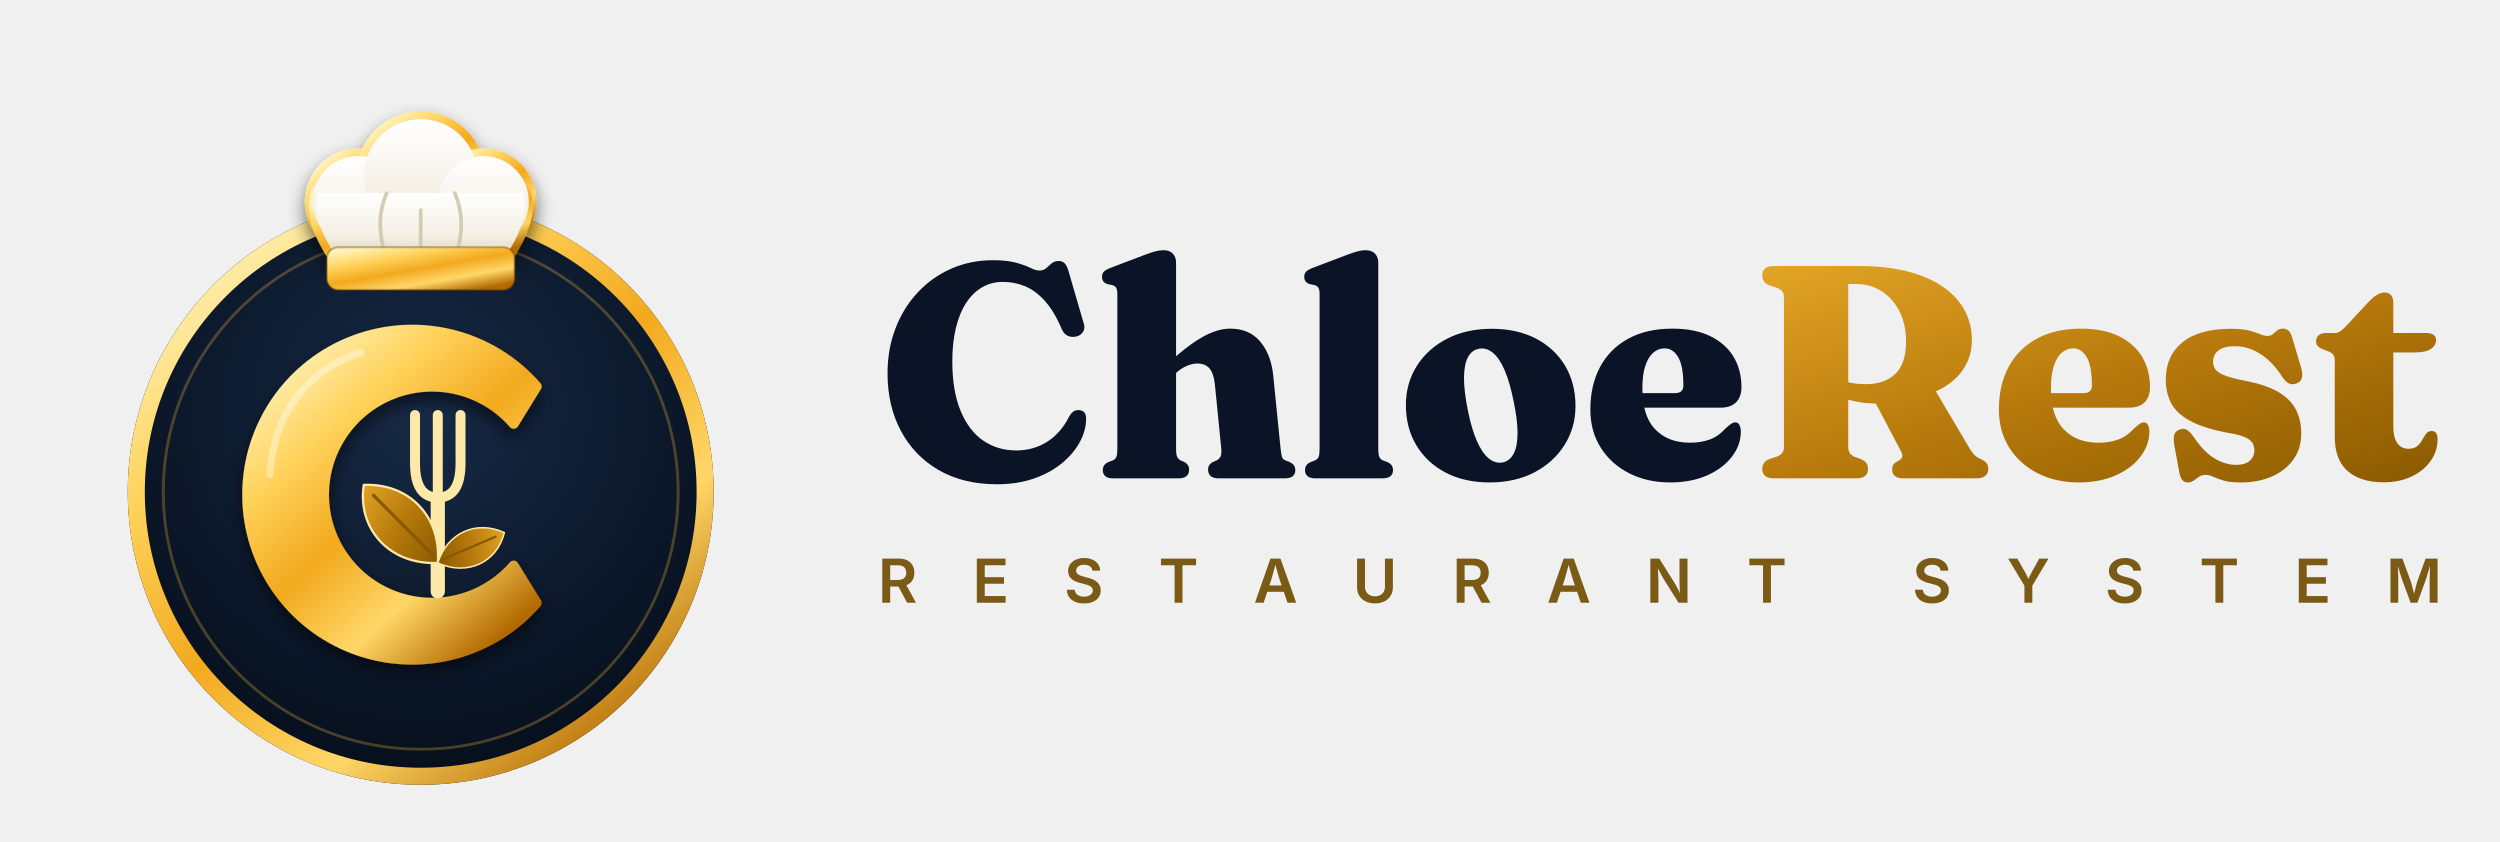
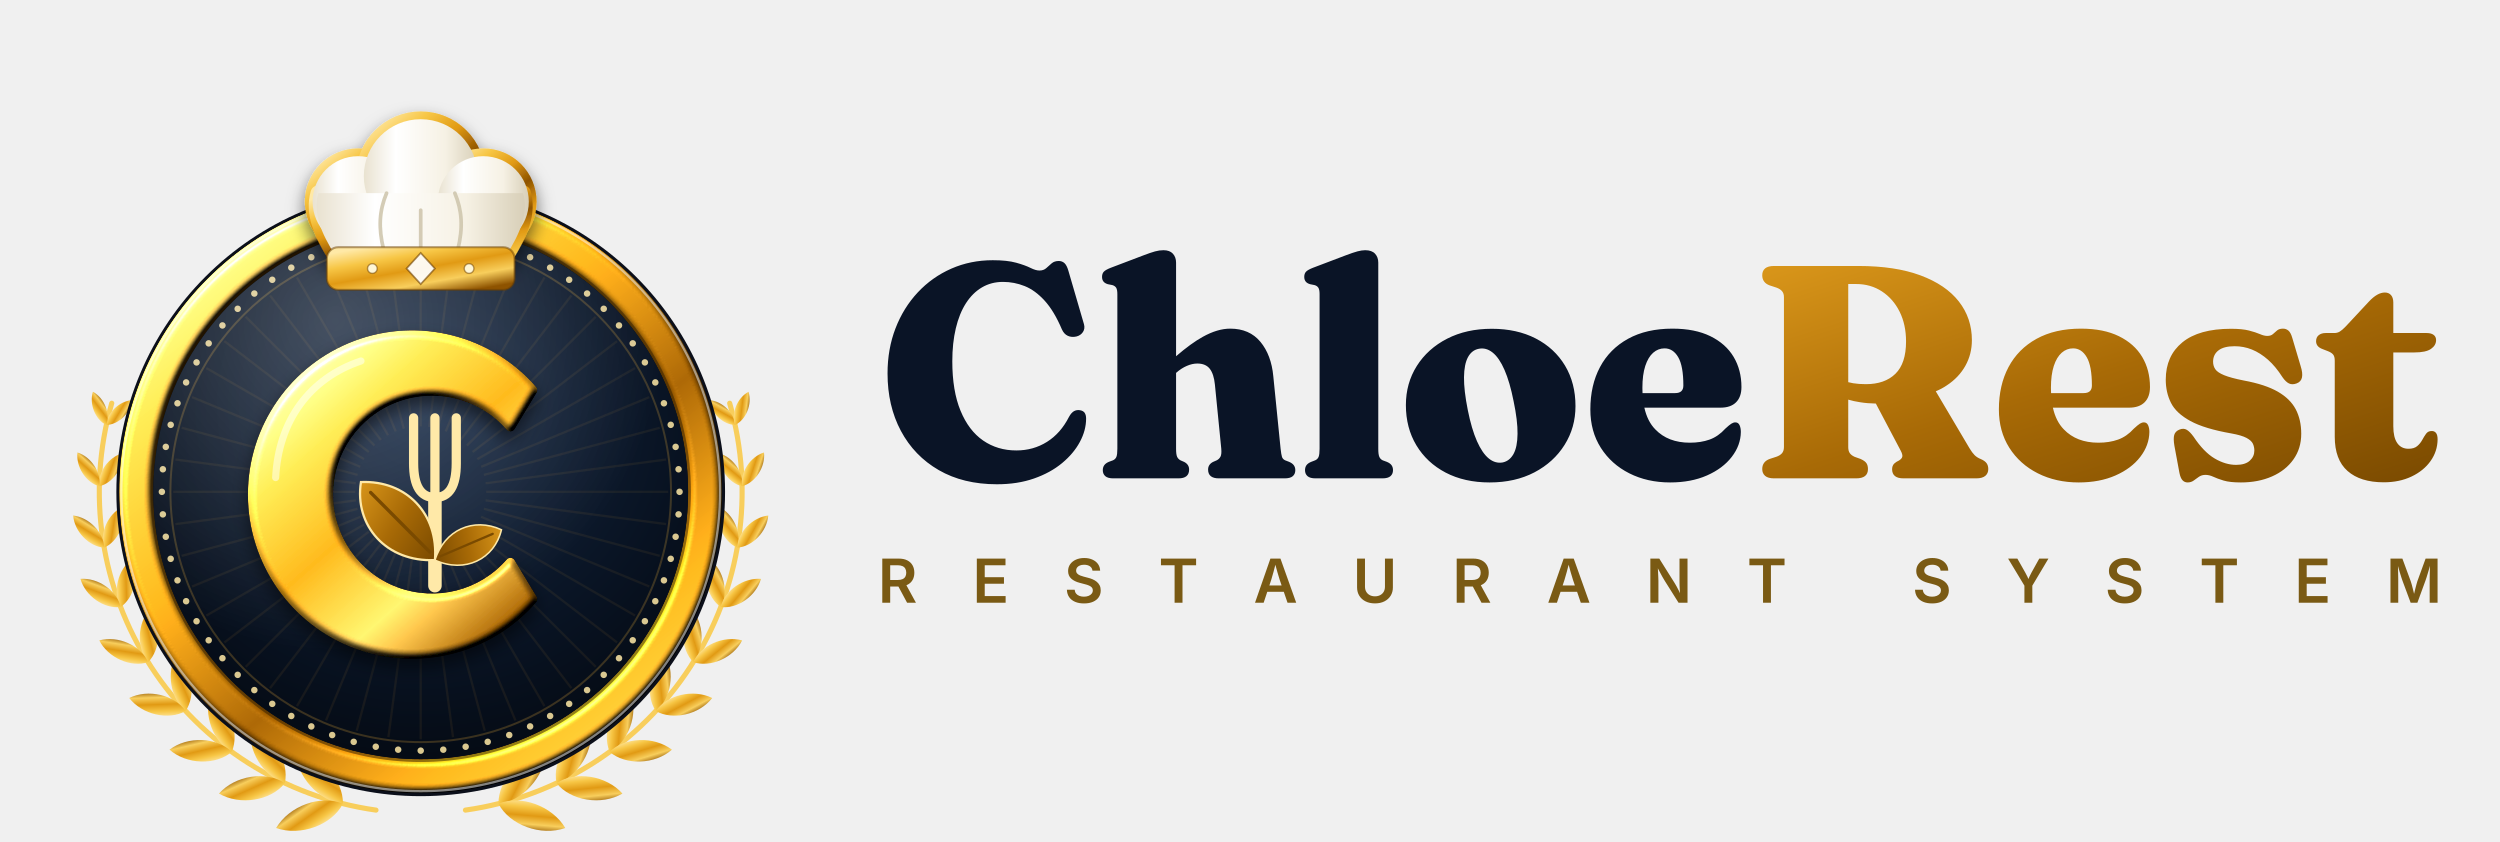
<svg xmlns="http://www.w3.org/2000/svg" width="1236" height="416" viewBox="0 0 1236 416">
  <defs>
    <linearGradient id="hc-claro-metal" x1="0.15" y1="0.05" x2="0.85" y2="0.95">
-       <stop offset="0.00" stop-color="#FFF1B8" />
-       <stop offset="0.25" stop-color="#FFD25A" />
-       <stop offset="0.50" stop-color="#F2A91E" />
-       <stop offset="0.75" stop-color="#FFD768" />
-       <stop offset="1.00" stop-color="#B36A00" />
+       <stop offset="0.00" stop-color="#FFE9A6" />
+       <stop offset="0.25" stop-color="#F7C645" />
+       <stop offset="0.50" stop-color="#E19A14" />
+       <stop offset="0.75" stop-color="#F8CE5C" />
+       <stop offset="1.00" stop-color="#8E5300" />
    </linearGradient>
    <linearGradient id="hc-claro-metalOsc" x1="0" y1="0" x2="1" y2="1">
-       <stop offset="0.00" stop-color="#E2A526" />
-       <stop offset="0.50" stop-color="#B87A0C" />
-       <stop offset="1.00" stop-color="#8A5A00" />
-     </linearGradient>
-     <radialGradient id="hc-claro-disco" cx="50%" cy="36%" r="78%">
+       <stop offset="0.00" stop-color="#D9961A" />
+       <stop offset="0.50" stop-color="#A86A06" />
+       <stop offset="1.00" stop-color="#7A4A00" />
+     </linearGradient>
+     <linearGradient id="hc-claro-bisel" x1="0.1" y1="0" x2="0.9" y2="1">
+       <stop offset="0.00" stop-color="#FFE9A6" />
+       <stop offset="0.20" stop-color="#F7C645" />
+       <stop offset="0.40" stop-color="#E19A14" />
+       <stop offset="0.60" stop-color="#8E5300" />
+       <stop offset="0.80" stop-color="#E19A14" />
+       <stop offset="1.00" stop-color="#F7C645" />
+     </linearGradient>
+     <radialGradient id="hc-claro-disco" cx="50%" cy="34%" r="80%">
      <stop offset="0" stop-color="#172A46" />
-       <stop offset=".72" stop-color="#081221" />
+       <stop offset=".62" stop-color="#081221" />
      <stop offset="1" stop-color="#02050A" />
    </radialGradient>
-     <linearGradient id="hc-claro-gorro" x1="0" y1="0" x2="0" y2="1">
-       <stop offset="0" stop-color="#FFFFFF" />
-       <stop offset=".7" stop-color="#F4EFE3" />
-       <stop offset="1" stop-color="#DDD5C0" />
+     <radialGradient id="hc-claro-brillo" cx="34%" cy="18%" r="62%">
+       <stop offset="0" stop-color="#FFFFFF" stop-opacity=".22" />
+       <stop offset="1" stop-color="#FFFFFF" stop-opacity="0" />
+     </radialGradient>
+     <linearGradient id="hc-claro-gorro" x1="0" y1="0" x2="1" y2="0">
+       <stop offset="0" stop-color="#E9E2D0" />
+       <stop offset=".28" stop-color="#FFFFFF" />
+       <stop offset=".72" stop-color="#F6F1E4" />
+       <stop offset="1" stop-color="#D8CFB8" />
    </linearGradient>
    <linearGradient id="hc-claro-cubierto" x1="0" y1="0" x2="0" y2="1">
      <stop offset="0" stop-color="#FFFBEA" />
      <stop offset="1" stop-color="#FFE9A8" />
    </linearGradient>
    <filter id="hc-claro-sombra" x="-25%" y="-25%" width="150%" height="150%">
      <feDropShadow dx="0" dy="6" stdDeviation="6" flood-color="#000" flood-opacity=".55" />
+     </filter>
+     <filter id="hc-claro-relieve" x="-8%" y="-8%" width="116%" height="116%" color-interpolation-filters="sRGB">
+       <feGaussianBlur in="SourceAlpha" stdDeviation="2.8" result="b" />
+       <feDiffuseLighting in="b" surfaceScale="6" diffuseConstant="1.1" lighting-color="#FFFFFF" result="d">
+         <feDistantLight azimuth="235" elevation="46" />
+       </feDiffuseLighting>
+       <feComposite in="SourceGraphic" in2="d" operator="arithmetic" k1="1.45" k2="0" k3="0" k4="0" result="sombreado" />
+       <feSpecularLighting in="b" surfaceScale="6" specularConstant="0.95" specularExponent="34" lighting-color="#FFE9A6" result="s">
+         <feDistantLight azimuth="235" elevation="46" />
+       </feSpecularLighting>
+       <feComposite in="s" in2="SourceAlpha" operator="in" result="brillo" />
+       <feComposite in="sombreado" in2="brillo" operator="arithmetic" k1="0" k2="1" k3="0.6" k4="0" result="metal" />
+       <feComposite in="metal" in2="SourceAlpha" operator="in" />
+     </filter>
+     <filter id="hc-claro-halo" x="-30%" y="-30%" width="160%" height="160%">
+       <feGaussianBlur in="SourceAlpha" stdDeviation="14" result="g" />
+       <feFlood flood-color="#F5B83D" flood-opacity=".55" />
+       <feComposite in2="g" operator="in" />
+       <feMerge>
+         <feMergeNode />
+         <feMergeNode in="SourceGraphic" />
+       </feMerge>
    </filter>
  </defs>
  <g transform="translate(28.00 28.00) scale(0.703125)">
    <g id="hc-claro-isotipo">
-       <circle cx="256" cy="306" r="206" fill="url(#hc-claro-disco)" />
-       <circle cx="256" cy="306" r="200" fill="none" stroke="url(#hc-claro-metal)" stroke-width="12" />
-       <circle cx="256" cy="306" r="181" fill="none" stroke="#F5B83D" stroke-opacity=".28" stroke-width="2" />
-       <path d="M337.55 231.90 A116 116 0 1 0 337.55 384.10 L321.36 357.86 A76 76 0 1 1 321.36 258.14 Z" fill="url(#hc-claro-metal)" stroke="url(#hc-claro-metal)" stroke-width="7" stroke-linejoin="round" filter="url(#hc-claro-sombra)" />
-       <path d="M150 294 C152 252 176 220 214 208" fill="none" stroke="#FFFFFF" stroke-opacity=".38" stroke-width="5" stroke-linecap="round" />
+       <path d="M224.55 529.80 A226 226 0 0 1 38.75 243.71" fill="none" stroke="#F8CE5C" stroke-width="3.6" stroke-linecap="round" />
+       <path d="M0 0 C12.50 -11.50 36.00 -11.50 50.00 0 C36.00 11.50 12.50 11.50 0 0 Z" transform="translate(201.33 525.29) rotate(-132.00)" fill="url(#hc-claro-metal)" />
+       <path d="M0 0 C12.50 -11.50 36.00 -11.50 50.00 0 C36.00 11.50 12.50 11.50 0 0 Z" transform="translate(201.33 525.29) rotate(-200.00)" fill="url(#hc-claro-metal)" />
+       <path d="M0 0 C11.72 -10.79 33.77 -10.79 46.90 0 C33.77 10.79 11.72 10.79 0 0 Z" transform="translate(160.49 510.83) rotate(-121.00)" fill="url(#hc-claro-metal)" />
+       <path d="M0 0 C11.72 -10.79 33.77 -10.79 46.90 0 C33.77 10.79 11.72 10.79 0 0 Z" transform="translate(160.49 510.83) rotate(-189.00)" fill="url(#hc-claro-metal)" />
+       <path d="M0 0 C10.95 -10.07 31.54 -10.07 43.80 0 C31.54 10.07 10.95 10.07 0 0 Z" transform="translate(123.16 488.84) rotate(-110.00)" fill="url(#hc-claro-metal)" />
+       <path d="M0 0 C10.95 -10.07 31.54 -10.07 43.80 0 C31.54 10.07 10.95 10.07 0 0 Z" transform="translate(123.16 488.84) rotate(-178.00)" fill="url(#hc-claro-metal)" />
+       <path d="M0 0 C10.18 -9.36 29.30 -9.36 40.70 0 C29.30 9.36 10.18 9.36 0 0 Z" transform="translate(90.71 460.13) rotate(-99.00)" fill="url(#hc-claro-metal)" />
+       <path d="M0 0 C10.18 -9.36 29.30 -9.36 40.70 0 C29.30 9.36 10.18 9.36 0 0 Z" transform="translate(90.71 460.13) rotate(-167.00)" fill="url(#hc-claro-metal)" />
+       <path d="M0 0 C9.40 -8.65 27.07 -8.65 37.60 0 C27.07 8.65 9.40 8.65 0 0 Z" transform="translate(64.34 425.76) rotate(-88.00)" fill="url(#hc-claro-metal)" />
+       <path d="M0 0 C9.40 -8.65 27.07 -8.65 37.60 0 C27.07 8.65 9.40 8.65 0 0 Z" transform="translate(64.34 425.76) rotate(-156.00)" fill="url(#hc-claro-metal)" />
+       <path d="M0 0 C8.63 -7.94 24.84 -7.94 34.50 0 C24.84 7.94 8.63 7.94 0 0 Z" transform="translate(45.01 386.99) rotate(-77.00)" fill="url(#hc-claro-metal)" />
+       <path d="M0 0 C8.63 -7.94 24.84 -7.94 34.50 0 C24.84 7.94 8.63 7.94 0 0 Z" transform="translate(45.01 386.99) rotate(-145.00)" fill="url(#hc-claro-metal)" />
+       <path d="M0 0 C7.85 -7.22 22.61 -7.22 31.40 0 C22.61 7.22 7.85 7.22 0 0 Z" transform="translate(33.43 345.24) rotate(-66.00)" fill="url(#hc-claro-metal)" />
+       <path d="M0 0 C7.85 -7.22 22.61 -7.22 31.40 0 C22.61 7.22 7.85 7.22 0 0 Z" transform="translate(33.43 345.24) rotate(-134.00)" fill="url(#hc-claro-metal)" />
+       <path d="M0 0 C7.08 -6.51 20.38 -6.51 28.30 0 C20.38 6.51 7.08 6.51 0 0 Z" transform="translate(30.03 302.06) rotate(-55.00)" fill="url(#hc-claro-metal)" />
+       <path d="M0 0 C7.08 -6.51 20.38 -6.51 28.30 0 C20.38 6.51 7.08 6.51 0 0 Z" transform="translate(30.03 302.06) rotate(-123.00)" fill="url(#hc-claro-metal)" />
+       <path d="M0 0 C6.30 -5.80 18.14 -5.80 25.20 0 C18.14 5.80 6.30 5.80 0 0 Z" transform="translate(34.94 259.01) rotate(-44.00)" fill="url(#hc-claro-metal)" />
+       <path d="M0 0 C6.30 -5.80 18.14 -5.80 25.20 0 C18.14 5.80 6.30 5.80 0 0 Z" transform="translate(34.94 259.01) rotate(-112.00)" fill="url(#hc-claro-metal)" />
+       <path d="M287.45 529.80 A226 226 0 0 0 473.25 243.71" fill="none" stroke="#F8CE5C" stroke-width="3.6" stroke-linecap="round" />
+       <path d="M0 0 C12.50 -11.50 36.00 -11.50 50.00 0 C36.00 11.50 12.50 11.50 0 0 Z" transform="translate(310.67 525.29) rotate(-48.00)" fill="url(#hc-claro-metal)" />
+       <path d="M0 0 C12.50 -11.50 36.00 -11.50 50.00 0 C36.00 11.50 12.50 11.50 0 0 Z" transform="translate(310.67 525.29) rotate(20.00)" fill="url(#hc-claro-metal)" />
+       <path d="M0 0 C11.72 -10.79 33.77 -10.79 46.90 0 C33.77 10.79 11.72 10.79 0 0 Z" transform="translate(351.51 510.83) rotate(-59.00)" fill="url(#hc-claro-metal)" />
+       <path d="M0 0 C11.72 -10.79 33.77 -10.79 46.90 0 C33.77 10.79 11.72 10.79 0 0 Z" transform="translate(351.51 510.83) rotate(9.00)" fill="url(#hc-claro-metal)" />
+       <path d="M0 0 C10.95 -10.07 31.54 -10.07 43.80 0 C31.54 10.07 10.95 10.07 0 0 Z" transform="translate(388.84 488.84) rotate(-70.00)" fill="url(#hc-claro-metal)" />
+       <path d="M0 0 C10.95 -10.07 31.54 -10.07 43.80 0 C31.54 10.07 10.95 10.07 0 0 Z" transform="translate(388.84 488.84) rotate(-2.00)" fill="url(#hc-claro-metal)" />
+       <path d="M0 0 C10.18 -9.36 29.30 -9.36 40.70 0 C29.30 9.36 10.18 9.36 0 0 Z" transform="translate(421.29 460.13) rotate(-81.00)" fill="url(#hc-claro-metal)" />
+       <path d="M0 0 C10.18 -9.36 29.30 -9.36 40.70 0 C29.30 9.36 10.18 9.36 0 0 Z" transform="translate(421.29 460.13) rotate(-13.00)" fill="url(#hc-claro-metal)" />
+       <path d="M0 0 C9.40 -8.65 27.07 -8.65 37.60 0 C27.07 8.65 9.40 8.65 0 0 Z" transform="translate(447.66 425.76) rotate(-92.00)" fill="url(#hc-claro-metal)" />
+       <path d="M0 0 C9.40 -8.65 27.07 -8.65 37.60 0 C27.07 8.65 9.40 8.65 0 0 Z" transform="translate(447.66 425.76) rotate(-24.00)" fill="url(#hc-claro-metal)" />
+       <path d="M0 0 C8.63 -7.94 24.84 -7.94 34.50 0 C24.84 7.94 8.63 7.94 0 0 Z" transform="translate(466.99 386.99) rotate(-103.00)" fill="url(#hc-claro-metal)" />
+       <path d="M0 0 C8.63 -7.94 24.84 -7.94 34.50 0 C24.84 7.94 8.63 7.94 0 0 Z" transform="translate(466.99 386.99) rotate(-35.00)" fill="url(#hc-claro-metal)" />
+       <path d="M0 0 C7.85 -7.22 22.61 -7.22 31.40 0 C22.61 7.22 7.85 7.22 0 0 Z" transform="translate(478.57 345.24) rotate(-114.00)" fill="url(#hc-claro-metal)" />
+       <path d="M0 0 C7.85 -7.22 22.61 -7.22 31.40 0 C22.61 7.22 7.85 7.22 0 0 Z" transform="translate(478.57 345.24) rotate(-46.00)" fill="url(#hc-claro-metal)" />
+       <path d="M0 0 C7.08 -6.51 20.38 -6.51 28.30 0 C20.38 6.51 7.08 6.51 0 0 Z" transform="translate(481.97 302.06) rotate(-125.00)" fill="url(#hc-claro-metal)" />
+       <path d="M0 0 C7.08 -6.51 20.38 -6.51 28.30 0 C20.38 6.51 7.08 6.51 0 0 Z" transform="translate(481.97 302.06) rotate(-57.00)" fill="url(#hc-claro-metal)" />
+       <path d="M0 0 C6.30 -5.80 18.14 -5.80 25.20 0 C18.14 5.80 6.30 5.80 0 0 Z" transform="translate(477.06 259.01) rotate(-136.00)" fill="url(#hc-claro-metal)" />
+       <path d="M0 0 C6.30 -5.80 18.14 -5.80 25.20 0 C18.14 5.80 6.30 5.80 0 0 Z" transform="translate(477.06 259.01) rotate(-68.00)" fill="url(#hc-claro-metal)" />
+       <g>
+         <circle cx="256" cy="306" r="214" fill="#0B0F1A" />
+         <path d="M256 94 a212 212 0 1 0 0.01 0 Z M256 118 a188 188 0 1 1 -0.01 0 Z" fill="url(#hc-claro-bisel)" fill-rule="evenodd" filter="url(#hc-claro-relieve)" />
+         <circle cx="256" cy="306" r="210.5" fill="none" stroke="#FFFFFF" stroke-opacity=".5" stroke-width="1.6" />
+         <circle cx="256" cy="306" r="189" fill="none" stroke="#3A2300" stroke-opacity=".55" stroke-width="2" />
+       </g>
+       <circle cx="256" cy="306" r="188" fill="url(#hc-claro-disco)" />
+       <g stroke="#F5B83D" stroke-opacity=".07" stroke-width="1.6">
+         <line x1="302.00" y1="306.00" x2="430.00" y2="306.00" />
+         <line x1="301.61" y1="300.00" x2="428.51" y2="283.29" />
+         <line x1="300.43" y1="294.09" x2="424.07" y2="260.97" />
+         <line x1="298.50" y1="288.40" x2="416.76" y2="239.41" />
+         <line x1="295.84" y1="283.00" x2="406.69" y2="219.00" />
+         <line x1="292.49" y1="278.00" x2="394.04" y2="200.08" />
+         <line x1="288.53" y1="273.47" x2="379.04" y2="182.96" />
+         <line x1="284.00" y1="269.51" x2="361.92" y2="167.96" />
+         <line x1="279.00" y1="266.16" x2="343.00" y2="155.31" />
+         <line x1="273.60" y1="263.50" x2="322.59" y2="145.24" />
+         <line x1="267.91" y1="261.57" x2="301.03" y2="137.93" />
+         <line x1="262.00" y1="260.39" x2="278.71" y2="133.49" />
+         <line x1="256.00" y1="260.00" x2="256.00" y2="132.00" />
+         <line x1="250.00" y1="260.39" x2="233.29" y2="133.49" />
+         <line x1="244.09" y1="261.57" x2="210.97" y2="137.93" />
+         <line x1="238.40" y1="263.50" x2="189.41" y2="145.24" />
+         <line x1="233.00" y1="266.16" x2="169.00" y2="155.31" />
+         <line x1="228.00" y1="269.51" x2="150.08" y2="167.96" />
+         <line x1="223.47" y1="273.47" x2="132.96" y2="182.96" />
+         <line x1="219.51" y1="278.00" x2="117.96" y2="200.08" />
+         <line x1="216.16" y1="283.00" x2="105.31" y2="219.00" />
+         <line x1="213.50" y1="288.40" x2="95.24" y2="239.41" />
+         <line x1="211.57" y1="294.09" x2="87.93" y2="260.97" />
+         <line x1="210.39" y1="300.00" x2="83.49" y2="283.29" />
+         <line x1="210.00" y1="306.00" x2="82.00" y2="306.00" />
+         <line x1="210.39" y1="312.00" x2="83.49" y2="328.71" />
+         <line x1="211.57" y1="317.91" x2="87.93" y2="351.03" />
+         <line x1="213.50" y1="323.60" x2="95.24" y2="372.59" />
+         <line x1="216.16" y1="329.00" x2="105.31" y2="393.00" />
+         <line x1="219.51" y1="334.00" x2="117.96" y2="411.92" />
+         <line x1="223.47" y1="338.53" x2="132.96" y2="429.04" />
+         <line x1="228.00" y1="342.49" x2="150.08" y2="444.04" />
+         <line x1="233.00" y1="345.84" x2="169.00" y2="456.69" />
+         <line x1="238.40" y1="348.50" x2="189.41" y2="466.76" />
+         <line x1="244.09" y1="350.43" x2="210.97" y2="474.07" />
+         <line x1="250.00" y1="351.61" x2="233.29" y2="478.51" />
+         <line x1="256.00" y1="352.00" x2="256.00" y2="480.00" />
+         <line x1="262.00" y1="351.61" x2="278.71" y2="478.51" />
+         <line x1="267.91" y1="350.43" x2="301.03" y2="474.07" />
+         <line x1="273.60" y1="348.50" x2="322.59" y2="466.76" />
+         <line x1="279.00" y1="345.84" x2="343.00" y2="456.69" />
+         <line x1="284.00" y1="342.49" x2="361.92" y2="444.04" />
+         <line x1="288.53" y1="338.53" x2="379.04" y2="429.04" />
+         <line x1="292.49" y1="334.00" x2="394.04" y2="411.92" />
+         <line x1="295.84" y1="329.00" x2="406.69" y2="393.00" />
+         <line x1="298.50" y1="323.60" x2="416.76" y2="372.59" />
+         <line x1="300.43" y1="317.91" x2="424.07" y2="351.03" />
+         <line x1="301.61" y1="312.00" x2="428.51" y2="328.71" />
+       </g>
+       <circle cx="256" cy="306" r="176" fill="none" stroke="#F5B83D" stroke-opacity=".22" stroke-width="1.4" />
+       <circle cx="438.00" cy="306.00" r="2.3" fill="#FFE9A6" opacity=".85" />
+       <circle cx="437.31" cy="290.14" r="2.3" fill="#FFE9A6" opacity=".85" />
+       <circle cx="435.24" cy="274.40" r="2.3" fill="#FFE9A6" opacity=".85" />
+       <circle cx="431.80" cy="258.89" r="2.3" fill="#FFE9A6" opacity=".85" />
+       <circle cx="427.02" cy="243.75" r="2.3" fill="#FFE9A6" opacity=".85" />
+       <circle cx="420.95" cy="229.08" r="2.3" fill="#FFE9A6" opacity=".85" />
+       <circle cx="413.62" cy="215.00" r="2.3" fill="#FFE9A6" opacity=".85" />
+       <circle cx="405.09" cy="201.61" r="2.3" fill="#FFE9A6" opacity=".85" />
+       <circle cx="395.42" cy="189.01" r="2.3" fill="#FFE9A6" opacity=".85" />
+       <circle cx="384.69" cy="177.31" r="2.3" fill="#FFE9A6" opacity=".85" />
+       <circle cx="372.99" cy="166.58" r="2.3" fill="#FFE9A6" opacity=".85" />
+       <circle cx="360.39" cy="156.91" r="2.3" fill="#FFE9A6" opacity=".85" />
+       <circle cx="347.00" cy="148.38" r="2.3" fill="#FFE9A6" opacity=".85" />
+       <circle cx="332.92" cy="141.05" r="2.3" fill="#FFE9A6" opacity=".85" />
+       <circle cx="318.25" cy="134.98" r="2.3" fill="#FFE9A6" opacity=".85" />
+       <circle cx="303.11" cy="130.20" r="2.3" fill="#FFE9A6" opacity=".85" />
+       <circle cx="287.60" cy="126.76" r="2.3" fill="#FFE9A6" opacity=".85" />
+       <circle cx="271.86" cy="124.69" r="2.3" fill="#FFE9A6" opacity=".85" />
+       <circle cx="256.00" cy="124.00" r="2.3" fill="#FFE9A6" opacity=".85" />
+       <circle cx="240.14" cy="124.69" r="2.3" fill="#FFE9A6" opacity=".85" />
+       <circle cx="224.40" cy="126.76" r="2.3" fill="#FFE9A6" opacity=".85" />
+       <circle cx="208.89" cy="130.20" r="2.3" fill="#FFE9A6" opacity=".85" />
+       <circle cx="193.75" cy="134.98" r="2.3" fill="#FFE9A6" opacity=".85" />
+       <circle cx="179.08" cy="141.05" r="2.3" fill="#FFE9A6" opacity=".85" />
+       <circle cx="165.00" cy="148.38" r="2.3" fill="#FFE9A6" opacity=".85" />
+       <circle cx="151.61" cy="156.91" r="2.3" fill="#FFE9A6" opacity=".85" />
+       <circle cx="139.01" cy="166.58" r="2.3" fill="#FFE9A6" opacity=".85" />
+       <circle cx="127.31" cy="177.31" r="2.3" fill="#FFE9A6" opacity=".85" />
+       <circle cx="116.58" cy="189.01" r="2.3" fill="#FFE9A6" opacity=".85" />
+       <circle cx="106.91" cy="201.61" r="2.3" fill="#FFE9A6" opacity=".85" />
+       <circle cx="98.38" cy="215.00" r="2.3" fill="#FFE9A6" opacity=".85" />
+       <circle cx="91.05" cy="229.08" r="2.3" fill="#FFE9A6" opacity=".85" />
+       <circle cx="84.98" cy="243.75" r="2.3" fill="#FFE9A6" opacity=".85" />
+       <circle cx="80.20" cy="258.89" r="2.3" fill="#FFE9A6" opacity=".85" />
+       <circle cx="76.76" cy="274.40" r="2.3" fill="#FFE9A6" opacity=".85" />
+       <circle cx="74.69" cy="290.14" r="2.3" fill="#FFE9A6" opacity=".85" />
+       <circle cx="74.00" cy="306.00" r="2.3" fill="#FFE9A6" opacity=".85" />
+       <circle cx="74.69" cy="321.86" r="2.3" fill="#FFE9A6" opacity=".85" />
+       <circle cx="76.76" cy="337.60" r="2.3" fill="#FFE9A6" opacity=".85" />
+       <circle cx="80.20" cy="353.11" r="2.3" fill="#FFE9A6" opacity=".85" />
+       <circle cx="84.98" cy="368.25" r="2.3" fill="#FFE9A6" opacity=".85" />
+       <circle cx="91.05" cy="382.92" r="2.3" fill="#FFE9A6" opacity=".85" />
+       <circle cx="98.38" cy="397.00" r="2.3" fill="#FFE9A6" opacity=".85" />
+       <circle cx="106.91" cy="410.39" r="2.3" fill="#FFE9A6" opacity=".85" />
+       <circle cx="116.58" cy="422.99" r="2.3" fill="#FFE9A6" opacity=".85" />
+       <circle cx="127.31" cy="434.69" r="2.3" fill="#FFE9A6" opacity=".85" />
+       <circle cx="139.01" cy="445.42" r="2.3" fill="#FFE9A6" opacity=".85" />
+       <circle cx="151.61" cy="455.09" r="2.3" fill="#FFE9A6" opacity=".85" />
+       <circle cx="165.00" cy="463.62" r="2.3" fill="#FFE9A6" opacity=".85" />
+       <circle cx="179.08" cy="470.95" r="2.3" fill="#FFE9A6" opacity=".85" />
+       <circle cx="193.75" cy="477.02" r="2.3" fill="#FFE9A6" opacity=".85" />
+       <circle cx="208.89" cy="481.80" r="2.3" fill="#FFE9A6" opacity=".85" />
+       <circle cx="224.40" cy="485.24" r="2.3" fill="#FFE9A6" opacity=".85" />
+       <circle cx="240.14" cy="487.31" r="2.3" fill="#FFE9A6" opacity=".85" />
+       <circle cx="256.00" cy="488.00" r="2.3" fill="#FFE9A6" opacity=".85" />
+       <circle cx="271.86" cy="487.31" r="2.3" fill="#FFE9A6" opacity=".85" />
+       <circle cx="287.60" cy="485.24" r="2.3" fill="#FFE9A6" opacity=".85" />
+       <circle cx="303.11" cy="481.80" r="2.3" fill="#FFE9A6" opacity=".85" />
+       <circle cx="318.25" cy="477.02" r="2.3" fill="#FFE9A6" opacity=".85" />
+       <circle cx="332.92" cy="470.95" r="2.3" fill="#FFE9A6" opacity=".85" />
+       <circle cx="347.00" cy="463.62" r="2.3" fill="#FFE9A6" opacity=".85" />
+       <circle cx="360.39" cy="455.09" r="2.3" fill="#FFE9A6" opacity=".85" />
+       <circle cx="372.99" cy="445.42" r="2.3" fill="#FFE9A6" opacity=".85" />
+       <circle cx="384.69" cy="434.69" r="2.3" fill="#FFE9A6" opacity=".85" />
+       <circle cx="395.42" cy="422.99" r="2.3" fill="#FFE9A6" opacity=".85" />
+       <circle cx="405.09" cy="410.39" r="2.3" fill="#FFE9A6" opacity=".85" />
+       <circle cx="413.62" cy="397.00" r="2.3" fill="#FFE9A6" opacity=".85" />
+       <circle cx="420.95" cy="382.92" r="2.3" fill="#FFE9A6" opacity=".85" />
+       <circle cx="427.02" cy="368.25" r="2.3" fill="#FFE9A6" opacity=".85" />
+       <circle cx="431.80" cy="353.11" r="2.3" fill="#FFE9A6" opacity=".85" />
+       <circle cx="435.24" cy="337.60" r="2.3" fill="#FFE9A6" opacity=".85" />
+       <circle cx="437.31" cy="321.86" r="2.3" fill="#FFE9A6" opacity=".85" />
+       <circle cx="256" cy="306" r="188" fill="url(#hc-claro-brillo)" />
+       <g filter="url(#hc-claro-sombra)">
+         <path d="M334.53 234.52 A112 112 0 1 0 334.53 381.48 L319.09 355.89 A73 73 0 1 1 319.09 260.11 Z" fill="url(#hc-claro-metal)" stroke="url(#hc-claro-metal)" stroke-width="7" stroke-linejoin="round" filter="url(#hc-claro-relieve)" />
+       </g>
+       <path d="M154 296 C156 256 178 226 214 214" fill="none" stroke="#FFFFFF" stroke-opacity=".5" stroke-width="5" stroke-linecap="round" />
      <g fill="none" stroke="#FFE9A8" stroke-linecap="round" stroke-linejoin="round">
-         <path d="M252 252 V286 Q252 310 268 310 Q284 310 284 286 V252" stroke-width="7" />
-         <path d="M268 252 V310" stroke-width="7" />
-         <path d="M268 310 V376" stroke-width="10" />
-       </g>
-       <g transform="translate(268 356) rotate(-6) scale(1)">
+         <path d="M251 254 V286 Q251 310 266 310 Q281 310 281 286 V254" stroke-width="6.5" />
+         <path d="M266 254 V310" stroke-width="6.5" />
+         <path d="M266 310 V372" stroke-width="9.5" />
+       </g>
+       <g transform="translate(266 354) rotate(-6) scale(1)">
        <path d="M0 0 C-34 -2 -54 -30 -46 -60 C-14 -58 6 -32 0 0 Z" fill="url(#hc-claro-metalOsc)" stroke="#FFE9A8" stroke-width="1.6" />
-         <path d="M-40 -52 L-3 -6" stroke="#8A5A00" stroke-width="2.4" stroke-linecap="round" />
-       </g>
-       <g transform="translate(268 356) rotate(28) scale(-0.68 0.68)">
+         <path d="M-40 -52 L-3 -6" stroke="#7A4A00" stroke-width="2.4" stroke-linecap="round" />
+       </g>
+       <g transform="translate(266 354) rotate(28) scale(-0.68 0.68)">
        <path d="M0 0 C-34 -2 -54 -30 -46 -60 C-14 -58 6 -32 0 0 Z" fill="url(#hc-claro-metalOsc)" stroke="#FFE9A8" stroke-width="1.6" />
-         <path d="M-40 -52 L-3 -6" stroke="#8A5A00" stroke-width="2.4" stroke-linecap="round" />
+         <path d="M-40 -52 L-3 -6" stroke="#7A4A00" stroke-width="2.4" stroke-linecap="round" />
      </g>
      <g filter="url(#hc-claro-sombra)">
-         <g fill="url(#hc-claro-metal)" stroke="url(#hc-claro-metal)" stroke-width="11" stroke-linejoin="round">
+         <g fill="url(#hc-claro-bisel)" stroke="url(#hc-claro-bisel)" stroke-width="11" stroke-linejoin="round">
          <circle cx="212" cy="102" r="32" />
          <circle cx="256" cy="84" r="40" />
          <circle cx="300" cy="102" r="32" />
          <path d="M196 140 C186 124 180 110 184 96 L328 96 C332 110 326 124 316 140 Z" />
        </g>
      </g>
      <g fill="url(#hc-claro-gorro)">
        <circle cx="212" cy="102" r="32" />
        <circle cx="256" cy="84" r="40" />
        <circle cx="300" cy="102" r="32" />
        <path d="M196 140 C186 124 180 110 184 96 L328 96 C332 110 326 124 316 140 Z" />
      </g>
      <g fill="none" stroke="#CFC6AE" stroke-width="2.6" stroke-linecap="round" opacity=".9">
        <path d="M230 136 C226 120 227 108 232 96" />
        <path d="M282 136 C286 120 285 108 280 96" />
        <path d="M256 134 V108" />
      </g>
-       <rect x="190" y="134" width="132" height="30" rx="8" fill="url(#hc-claro-metal)" stroke="#7A4A00" stroke-opacity=".4" stroke-width="1.5" />
+       <rect x="190" y="134" width="132" height="30" rx="8" fill="url(#hc-claro-metal)" stroke="#6B3F00" stroke-opacity=".5" stroke-width="1.5" />
+       <path d="M256 138 L266 149 L256 160 L246 149 Z" fill="#FFFFFF" fill-opacity=".92" stroke="#6B3F00" stroke-opacity=".6" stroke-width="1.2" />
+       <circle cx="222" cy="149" r="3.4" fill="#FFF7D6" stroke="#6B3F00" stroke-opacity=".5" stroke-width="1" />
+       <circle cx="290" cy="149" r="3.4" fill="#FFF7D6" stroke="#6B3F00" stroke-opacity=".5" stroke-width="1" />
    </g>
  </g>
  <g transform="translate(434.00 236.50) scale(1)">
    <path d="M102.97-29.55L102.97-29.55Q102.97-23.77 99.90-18.04Q96.83-12.30 91.09-7.54Q85.35-2.77 77.21 0.07Q69.08 2.92 58.88 2.92L58.88 2.92Q42.23 2.92 30.11-4.09Q18-11.10 11.40-23.47Q4.80-35.85 4.80-51.90L4.80-51.90Q4.80-63.97 8.74-74.17Q12.67-84.38 19.76-91.95Q26.85-99.52 36.34-103.69Q45.82-107.85 56.85-107.85L56.85-107.85Q63.97-107.85 68.40-106.61Q72.83-105.38 75.45-104.06Q78.08-102.75 79.88-102.75L79.88-102.75Q81.97-102.75 83.29-103.95Q84.60-105.15 85.95-106.31Q87.30-107.47 89.47-107.47L89.47-107.47Q91.13-107.47 92.29-106.39Q93.45-105.30 94.20-102.67L94.20-102.67L101.92-76.20Q102.52-74.02 101.40-72.34Q100.27-70.65 98.17-70.13L98.17-70.13Q95.85-69.60 93.94-70.46Q92.02-71.33 90.97-73.72L90.97-73.72Q87.15-82.72 82.46-87.86Q77.77-93 72.60-95.06Q67.42-97.13 61.88-97.13L61.88-97.13Q56.10-97.13 51.49-94.42Q46.88-91.72 43.57-86.59Q40.27-81.45 38.55-74.17Q36.82-66.90 36.82-57.90L36.82-57.90Q36.82-43.27 40.88-33.45Q44.92-23.63 52.05-18.71Q59.17-13.80 68.47-13.80L68.47-13.80Q76.88-13.80 83.63-18.04Q90.38-22.27 94.50-30.38L94.50-30.38Q95.70-32.55 97.05-33.26Q98.40-33.98 100.05-33.67L100.05-33.67Q101.63-33.38 102.30-32.32Q102.97-31.27 102.97-29.55Z M147.45-106.65L147.45-106.65L147.45-60.38Q154.95-66.83 160.65-69.97L160.65-69.97Q167.93-74.02 174.22-74.02L174.22-74.02Q183.75-74.02 189.15-67.50Q194.55-60.97 195.52-50.48L195.52-50.48L199.13-14.63Q199.43-11.85 199.80-10.65Q200.18-9.45 201.38-8.92L201.38-8.92L203.32-8.17Q204.90-7.50 205.65-6.49Q206.40-5.47 206.40-4.05L206.40-4.05Q206.40-2.17 205.16-1.09Q203.93 0 201.15 0L201.15 0L168.60 0Q163.28 0 163.28-4.35L163.28-4.35Q163.28-6.83 165.68-8.10L165.68-8.10L167.55-8.92Q168.75-9.53 169.39-10.69Q170.03-11.85 169.80-14.63L169.80-14.63L166.65-46.35Q166.13-51.60 164.10-54.19Q162.07-56.77 157.95-56.77L157.95-56.77Q155.47-56.77 152.78-55.61Q150.07-54.45 147.60-52.27L147.60-52.27L147.45-52.13L147.45-14.63Q147.45-11.78 147.97-10.65Q148.50-9.53 149.63-8.92L149.63-8.92L151.50-8.10Q153.90-6.83 153.90-4.35L153.90-4.35Q153.90 0 148.65 0L148.65 0L116.40 0Q113.70 0 112.46-1.09Q111.22-2.17 111.22-4.05L111.22-4.05Q111.22-5.47 111.94-6.49Q112.65-7.50 114.22-8.17L114.22-8.17L116.25-8.92Q117.45-9.45 117.94-10.61Q118.42-11.78 118.42-14.63L118.42-14.63L118.42-91.05Q118.42-93.30 117.83-94.24Q117.22-95.17 115.95-95.55L115.95-95.55L113.70-96Q112.20-96.45 111.53-97.35Q110.85-98.25 110.85-99.60L110.85-99.60Q110.85-101.25 111.75-102.19Q112.65-103.13 115.13-104.10L115.13-104.10L131.32-110.25Q134.85-111.60 137.03-112.20Q139.20-112.80 141.22-112.80L141.22-112.80Q144.30-112.80 145.88-111.08Q147.45-109.35 147.45-106.65Z M247.42-106.65L247.42-106.65L247.42-14.63Q247.42-11.78 247.95-10.61Q248.47-9.45 249.60-8.92L249.60-8.92L251.63-8.17Q253.27-7.50 253.99-6.49Q254.70-5.47 254.70-4.05L254.70-4.05Q254.70-2.17 253.46-1.09Q252.22 0 249.45 0L249.45 0L216.38 0Q213.67 0 212.44-1.09Q211.20-2.17 211.20-4.05L211.20-4.05Q211.20-5.47 211.91-6.49Q212.63-7.50 214.28-8.17L214.28-8.17L216.22-8.92Q217.42-9.45 217.91-10.61Q218.40-11.78 218.40-14.63L218.40-14.63L218.40-91.05Q218.40-93.30 217.80-94.24Q217.20-95.17 215.92-95.55L215.92-95.55L213.67-96Q212.17-96.45 211.50-97.35Q210.82-98.25 210.82-99.60L210.82-99.60Q210.82-101.25 211.72-102.19Q212.63-103.13 215.10-104.10L215.10-104.10L231.30-110.25Q235.05-111.67 237.19-112.24Q239.32-112.80 240.97-112.80L240.97-112.80Q244.20-112.80 245.81-111.08Q247.42-109.35 247.42-106.65Z M303.52-73.95L303.52-73.95Q315.97-73.95 325.27-69.15Q334.57-64.35 339.75-55.73Q344.92-47.10 344.92-35.70L344.92-35.70Q344.92-25.13 339.52-16.54Q334.13-7.95 324.60-2.96Q315.07 2.02 302.47 2.02L302.47 2.02Q290.02 2.02 280.72-2.85Q271.43-7.72 266.25-16.35Q261.07-24.97 261.07-36.23L261.07-36.23Q261.07-47.02 266.47-55.57Q271.88-64.13 281.44-69.04Q291-73.95 303.52-73.95ZM309-7.88L309-7.88Q312.38-8.63 314.29-12.07Q316.20-15.52 316.27-22.01Q316.35-28.50 314.32-38.17L314.32-38.17Q312.45-47.63 309.82-53.63Q307.20-59.63 303.94-62.21Q300.68-64.80 297.07-64.05L297.07-64.05Q293.63-63.38 291.75-59.89Q289.88-56.40 289.80-49.99Q289.72-43.57 291.68-33.75L291.68-33.75Q293.55-24.38 296.21-18.38Q298.88-12.38 302.10-9.79Q305.32-7.20 309-7.88Z M426.97-45.15L426.97-45.15Q426.97-40.27 424.31-37.61Q421.65-34.95 416.62-34.95L416.62-34.95L378.97-34.95Q380.47-28.20 384.37-24.22L384.37-24.22Q390.67-17.63 401.47-17.63L401.47-17.63Q406.87-17.63 411.19-19.16Q415.50-20.70 419.02-24.60L419.02-24.60Q420.97-26.40 421.99-27.04Q423.00-27.68 423.97-27.68L423.97-27.68Q425.40-27.68 426.04-26.29Q426.67-24.90 426.67-22.95L426.67-22.95Q426.60-16.35 422.17-10.61Q417.75-4.88 409.91-1.43Q402.07 2.02 391.72 2.02L391.72 2.02Q380.47 2.02 371.55-2.48Q362.62-6.97 357.45-15.11Q352.27-23.25 352.27-34.05L352.27-34.05Q352.27-46.05 357.04-55.01Q361.80-63.97 370.91-69Q380.02-74.02 392.85-74.02L392.85-74.02Q404.02-74.02 411.64-70.27Q419.25-66.52 423.11-60.04Q426.97-53.55 426.97-45.15ZM378.07-42.15L394.20-42.15Q398.25-42.15 398.25-45.90L398.25-45.90Q398.25-55.57 395.70-59.92Q393.15-64.27 388.95-64.27L388.95-64.27Q385.80-64.27 383.32-62.10Q380.85-59.92 379.42-55.57Q378.00-51.23 378.00-44.70L378.00-44.70Q378.00-43.42 378.07-42.15L378.07-42.15Z" transform="translate(0.00 0)" fill="#0A1426" />
    <path d="M110.55-68.33L110.55-68.33Q110.55-61.42 107.33-55.65Q104.10-49.88 98.17-45.98L98.17-45.98Q95.63-44.25 92.70-43.05L92.70-43.05L109.35-14.92Q110.70-12.67 111.90-11.47Q113.10-10.28 114.97-9.53L114.97-9.53Q116.92-8.70 117.79-7.54Q118.65-6.38 118.65-4.58L118.65-4.58Q118.65-2.48 117.19-1.24Q115.72 0 112.72 0L112.72 0L76.72 0Q71.10 0 71.10-4.58L71.10-4.58Q71.10-5.70 71.59-6.56Q72.08-7.42 73.27-8.17L73.27-8.17L74.55-8.85Q75.97-9.75 76.16-10.76Q76.35-11.78 75.38-13.65L75.38-13.65L63.07-36.98Q58.80-37.05 55.20-37.65L55.20-37.65Q52.13-38.10 49.42-38.92L49.42-38.92L49.42-15.45Q49.42-13.57 50.17-12.49Q50.92-11.40 52.57-10.65L52.57-10.65L55.50-9.60Q57.67-8.63 58.42-7.50Q59.17-6.38 59.17-4.58L59.17-4.58Q59.17 0 53.32 0L53.32 0L12.75 0Q9.75 0 8.32-1.24Q6.90-2.48 6.90-4.58L6.90-4.58Q6.90-8.25 10.57-9.60L10.57-9.60L13.80-10.65Q15.75-11.32 16.69-12.45Q17.63-13.57 17.63-15.45L17.63-15.45L17.63-89.63Q17.63-91.42 16.69-92.55Q15.75-93.67 13.80-94.35L13.80-94.35L10.57-95.40Q6.90-96.75 6.90-100.42L6.90-100.42Q6.90-102.60 8.32-103.80Q9.75-105 12.75-105L12.75-105L54.52-105Q72.60-105 85.13-100.35Q97.65-95.70 104.10-87.45Q110.55-79.20 110.55-68.33ZM49.42-96.08L49.42-47.55Q50.63-47.25 51.90-47.02L51.90-47.02Q54.67-46.57 58.13-46.57L58.13-46.57Q67.50-46.57 72.75-51.71Q78-56.85 78-67.65L78-67.65Q78-75.97 74.85-82.35Q71.70-88.72 66.11-92.40Q60.52-96.08 53.32-96.08L53.32-96.08L49.42-96.08Z M198.60-45.15L198.60-45.15Q198.60-40.27 195.94-37.61Q193.27-34.95 188.25-34.95L188.25-34.95L150.60-34.95Q152.10-28.20 156-24.22L156-24.22Q162.30-17.63 173.10-17.63L173.10-17.63Q178.50-17.63 182.81-19.16Q187.13-20.70 190.65-24.60L190.65-24.60Q192.60-26.40 193.61-27.04Q194.63-27.68 195.60-27.68L195.60-27.68Q197.02-27.68 197.66-26.29Q198.30-24.90 198.30-22.95L198.30-22.95Q198.22-16.35 193.80-10.61Q189.38-4.88 181.54-1.43Q173.70 2.02 163.35 2.02L163.35 2.02Q152.10 2.02 143.17-2.48Q134.25-6.97 129.07-15.11Q123.90-23.25 123.90-34.05L123.90-34.05Q123.90-46.05 128.66-55.01Q133.42-63.97 142.54-69Q151.65-74.02 164.47-74.02L164.47-74.02Q175.65-74.02 183.26-70.27Q190.88-66.52 194.74-60.04Q198.60-53.55 198.60-45.15ZM149.70-42.15L165.82-42.15Q169.88-42.15 169.88-45.90L169.88-45.90Q169.88-55.57 167.32-59.92Q164.77-64.27 160.57-64.27L160.57-64.27Q157.42-64.27 154.95-62.10Q152.47-59.92 151.05-55.57Q149.63-51.23 149.63-44.70L149.63-44.70Q149.63-43.42 149.70-42.15L149.70-42.15Z M241.20-6.67L241.20-6.67Q245.70-6.67 247.95-8.74Q250.20-10.80 250.20-13.72L250.20-13.72Q250.20-15.52 249.49-17.10Q248.77-18.68 246.34-19.99Q243.90-21.30 238.87-22.20L238.87-22.20Q225.60-24.52 218.59-28.35Q211.57-32.17 208.99-37.31Q206.40-42.45 206.40-48.82L206.40-48.82Q206.40-60.52 214.61-67.24Q222.82-73.95 238.65-73.95L238.65-73.95Q244.20-73.95 247.54-73.09Q250.87-72.22 252.94-71.33Q255.00-70.42 256.57-70.42L256.57-70.42Q258.38-70.42 259.39-71.33Q260.40-72.22 261.45-73.13Q262.50-74.02 264.38-74.02L264.38-74.02Q265.88-74.02 267.04-73.05Q268.20-72.08 268.95-69.45L268.95-69.45L273.07-55.57Q274.20-52.05 273.75-49.91Q273.30-47.77 271.13-46.95L271.13-46.95Q268.95-46.13 267.34-46.91Q265.72-47.70 264.15-49.95L264.15-49.95Q260.77-55.27 256.95-58.65Q253.12-62.02 249.04-63.67Q244.95-65.33 240.45-65.33L240.45-65.33Q235.12-65.33 232.46-63.26Q229.80-61.20 229.80-57.67L229.80-57.67Q229.80-55.57 230.89-53.96Q231.97-52.35 235.27-51Q238.57-49.65 244.95-48.38L244.95-48.38Q255.60-46.42 261.79-42.86Q267.97-39.30 270.67-34.13Q273.38-28.95 273.38-22.05L273.38-22.05Q273.38-14.77 269.51-9.34Q265.65-3.90 258.90-0.94Q252.15 2.02 243.52 2.02L243.52 2.02Q238.12 2.02 235.01 1.09Q231.90 0.15 229.91-0.79Q227.92-1.72 226.05-1.72L226.05-1.72Q224.17-1.72 222.82-0.79Q221.47 0.15 220.20 1.09Q218.92 2.02 217.20 2.02L217.20 2.02Q215.70 2.02 214.69 0.94Q213.67-0.15 213.15-2.77L213.15-2.77L210.67-16.13Q210.07-19.72 210.60-21.49Q211.12-23.25 213.07-24.07L213.07-24.07Q215.17-24.97 216.79-24Q218.40-23.02 220.12-20.63L220.12-20.63Q225.22-12.97 230.59-9.82Q235.95-6.67 241.20-6.67Z M286.65-62.85L286.65-62.85L283.95-63.90Q282.30-64.50 281.51-65.47Q280.72-66.45 280.72-67.80L280.72-67.80Q280.72-69.75 282.04-70.80Q283.35-71.85 285.45-71.85L285.45-71.85L289.72-71.85Q291.22-71.85 292.42-72.56Q293.62-73.27 295.42-75.15L295.42-75.15L306.82-87.38Q309.00-89.70 310.95-90.79Q312.90-91.88 314.70-91.88L314.70-91.88Q316.65-91.88 317.77-90.60Q318.90-89.33 318.90-86.85L318.90-86.85L318.90-71.85L335.40-71.85Q337.57-71.85 338.81-70.95Q340.05-70.05 340.05-68.33L340.05-68.33Q340.05-65.77 337.54-64.01Q335.02-62.25 329.25-62.25L329.25-62.25L318.90-62.25L318.90-25.72Q318.90-20.25 320.85-17.44Q322.80-14.63 326.40-14.63L326.40-14.63Q329.17-14.63 330.71-15.94Q332.25-17.25 333.19-18.97Q334.12-20.70 335.10-22.05Q336.07-23.40 337.80-23.40L337.80-23.40Q339.15-23.47 339.97-22.50Q340.80-21.52 340.80-19.20L340.80-19.20Q340.72-13.35 337.31-8.55Q333.90-3.75 327.90-0.90Q321.90 1.95 314.17 1.95L314.17 1.95Q302.62 1.95 296.29-3.64Q289.95-9.22 289.95-20.63L289.95-20.63L289.95-58.20Q289.95-60.22 289.16-61.20Q288.37-62.17 286.65-62.85Z" transform="translate(430.35 0)" fill="url(#hc-claro-metalOsc)" />
    <path d="M6.11 0L2.20 0L2.20-21.83L10.36-21.83Q12.86-21.83 14.58-20.95Q16.29-20.07 17.17-18.49Q18.05-16.92 18.05-14.84Q18.05-12.76 17.16-11.22Q16.27-9.68 14.55-8.85L14.55-8.85Q14.34-8.75 14.12-8.66L14.12-8.66L18.85 0L14.47 0L10.18-8.01L6.11-8.01L6.11 0ZM6.11-18.54L6.11-11.25L9.79-11.25Q11.26-11.25 12.20-11.67Q13.14-12.08 13.59-12.89Q14.05-13.70 14.05-14.84L14.05-14.84Q14.05-16.01 13.59-16.84Q13.14-17.67 12.19-18.11Q11.25-18.54 9.76-18.54L9.76-18.54L6.11-18.54Z M63.18 0L48.94 0L48.94-21.83L63.12-21.83L63.12-18.53L52.85-18.53L52.85-12.64L62.36-12.64L62.36-9.39L52.85-9.39L52.85-3.30L63.18-3.30L63.18 0Z M101.94 0.34L101.94 0.34Q99.40 0.34 97.54-0.45Q95.67-1.25 94.61-2.75Q93.56-4.26 93.47-6.42L93.47-6.42L97.32-6.42Q97.43-5.27 98.04-4.51Q98.66-3.75 99.67-3.38Q100.68-3.00 101.91-3.00L101.91-3.00Q103.20-3.00 104.19-3.40Q105.18-3.79 105.73-4.50Q106.29-5.21 106.29-6.15L106.29-6.15Q106.29-7.00 105.80-7.56Q105.31-8.12 104.42-8.50Q103.54-8.89 102.35-9.18L102.35-9.18L99.87-9.83Q97.13-10.53 95.60-11.95Q94.07-13.37 94.07-15.69L94.07-15.69Q94.07-17.62 95.11-19.07Q96.15-20.52 97.95-21.32Q99.76-22.12 102.04-22.12L102.04-22.12Q104.37-22.12 106.13-21.31Q107.89-20.51 108.88-19.09Q109.86-17.67 109.91-15.85L109.91-15.85L106.11-15.85Q105.97-17.26 104.86-18.02Q103.76-18.79 101.98-18.79L101.98-18.79Q100.75-18.79 99.87-18.42Q98.98-18.05 98.50-17.40Q98.03-16.76 98.03-15.92L98.03-15.92Q98.03-15.01 98.59-14.43Q99.16-13.84 100.01-13.49Q100.87-13.14 101.75-12.92L101.75-12.92L103.78-12.39Q105.00-12.10 106.14-11.62Q107.29-11.13 108.20-10.39Q109.12-9.65 109.66-8.60Q110.20-7.54 110.20-6.12L110.20-6.12Q110.20-4.20 109.22-2.75Q108.24-1.29 106.39-0.48Q104.55 0.34 101.94 0.34Z M146.72-18.53L139.98-18.53L139.98-21.83L157.35-21.83L157.35-18.53L150.63-18.53L150.63 0L146.72 0L146.72-18.53Z M190.75 0L186.48 0L194.09-21.83L199.06-21.83L206.85 0L202.56 0L200.71-5.41L192.54-5.41L190.75 0ZM193.58-8.55L199.63-8.55L198.68-11.34Q198.11-13.10 197.49-15.32L197.49-15.32Q197.05-16.90 196.54-18.79L196.54-18.79Q196.06-16.88 195.63-15.28L195.63-15.28Q195.03-13.04 194.50-11.34L194.50-11.34L193.58-8.55Z M245.79 0.32L245.79 0.32Q243.12 0.32 241.13-0.68Q239.14-1.68 238.04-3.46Q236.94-5.24 236.94-7.57L236.94-7.57L236.94-21.83L240.85-21.83L240.85-7.90Q240.85-6.53 241.46-5.46Q242.07-4.39 243.17-3.79Q244.28-3.18 245.79-3.18L245.79-3.18Q247.30-3.18 248.40-3.79Q249.51-4.39 250.12-5.46Q250.72-6.53 250.72-7.90L250.72-7.90L250.72-21.83L254.64-21.83L254.64-7.57Q254.64-5.24 253.53-3.46Q252.42-1.68 250.44-0.68Q248.45 0.32 245.79 0.32Z M290.10 0L286.19 0L286.19-21.83L294.35-21.83Q296.85-21.83 298.57-20.95Q300.28-20.07 301.16-18.49Q302.04-16.92 302.04-14.84Q302.04-12.76 301.15-11.22Q300.27-9.68 298.54-8.85L298.54-8.85Q298.33-8.75 298.11-8.66L298.11-8.66L302.84 0L298.46 0L294.17-8.01L290.10-8.01L290.10 0ZM290.10-18.54L290.10-11.25L293.78-11.25Q295.26-11.25 296.19-11.67Q297.13-12.08 297.58-12.89Q298.04-13.70 298.04-14.84L298.04-14.84Q298.04-16.01 297.58-16.84Q297.13-17.67 296.19-18.11Q295.24-18.54 293.75-18.54L293.75-18.54L290.10-18.54Z M335.74 0L331.47 0L339.08-21.83L344.05-21.83L351.84 0L347.55 0L345.71-5.41L337.53-5.41L335.74 0ZM338.57-8.55L344.62-8.55L343.67-11.34Q343.10-13.10 342.48-15.32L342.48-15.32Q342.04-16.90 341.53-18.79L341.53-18.79Q341.05-16.88 340.62-15.28L340.62-15.28Q340.02-13.04 339.49-11.34L339.49-11.34L338.57-8.55Z M385.92 0L381.93 0L381.93-21.83L386.35-21.83L393.90-9.80Q394.37-9.05 394.89-8.11Q395.42-7.16 395.99-6.01L395.99-6.01Q396.29-5.39 396.58-4.73L396.58-4.73Q396.54-5.33 396.51-5.95L396.51-5.95Q396.42-7.24 396.38-8.40Q396.35-9.57 396.35-10.37L396.35-10.37L396.35-21.83L400.31-21.83L400.31 0L395.88 0L389.06-10.83Q388.42-11.87 387.85-12.88Q387.28-13.89 386.62-15.16L386.62-15.16Q386.19-16.00 385.64-17.04L385.64-17.04Q385.70-16.10 385.74-15.22L385.74-15.22Q385.81-13.78 385.86-12.66Q385.92-11.53 385.92-10.84L385.92-10.84L385.92 0Z M437.64-18.53L430.90-18.53L430.90-21.83L448.27-21.83L448.27-18.53L441.55-18.53L441.55 0L437.64 0L437.64-18.53Z  M521.25 0.34L521.25 0.34Q518.72 0.34 516.85-0.45Q514.98-1.25 513.93-2.75Q512.87-4.26 512.79-6.42L512.79-6.42L516.64-6.42Q516.74-5.27 517.36-4.51Q517.97-3.75 518.98-3.38Q519.99-3.00 521.22-3.00L521.22-3.00Q522.51-3.00 523.50-3.40Q524.49-3.79 525.05-4.50Q525.60-5.21 525.60-6.15L525.60-6.15Q525.60-7.00 525.11-7.56Q524.62-8.12 523.74-8.50Q522.85-8.89 521.66-9.18L521.66-9.18L519.19-9.83Q516.45-10.53 514.92-11.95Q513.39-13.37 513.39-15.69L513.39-15.69Q513.39-17.62 514.43-19.07Q515.47-20.52 517.27-21.32Q519.07-22.12 521.36-22.12L521.36-22.12Q523.68-22.12 525.44-21.31Q527.20-20.51 528.19-19.09Q529.18-17.67 529.22-15.85L529.22-15.85L525.43-15.85Q525.28-17.26 524.18-18.02Q523.07-18.79 521.30-18.79L521.30-18.79Q520.07-18.79 519.18-18.42Q518.29-18.05 517.82-17.40Q517.34-16.76 517.34-15.92L517.34-15.92Q517.34-15.01 517.91-14.43Q518.47-13.84 519.33-13.49Q520.18-13.14 521.06-12.92L521.06-12.92L523.10-12.39Q524.31-12.10 525.46-11.62Q526.60-11.13 527.52-10.39Q528.43-9.65 528.97-8.60Q529.51-7.54 529.51-6.12L529.51-6.12Q529.51-4.20 528.53-2.75Q527.55-1.29 525.71-0.48Q523.86 0.34 521.25 0.34Z M570.78 0L566.87 0L566.87-8.45L558.81-21.83L563.38-21.83L567.28-14.94Q567.89-13.86 568.38-12.83L568.38-12.83Q568.61-12.33 568.85-11.73L568.85-11.73Q569.10-12.35 569.33-12.86L569.33-12.86Q569.80-13.90 570.38-14.94L570.38-14.94L574.21-21.83L578.75-21.83L570.78-8.45L570.78 0Z M616.51 0.34L616.51 0.34Q613.98 0.34 612.11-0.45Q610.24-1.25 609.19-2.75Q608.13-4.26 608.05-6.42L608.05-6.42L611.90-6.42Q612.00-5.27 612.62-4.51Q613.23-3.75 614.24-3.38Q615.25-3.00 616.48-3.00L616.48-3.00Q617.77-3.00 618.76-3.40Q619.75-3.79 620.31-4.50Q620.86-5.21 620.86-6.15L620.86-6.15Q620.86-7.00 620.37-7.56Q619.88-8.12 619.00-8.50Q618.11-8.89 616.92-9.18L616.92-9.18L614.45-9.83Q611.71-10.53 610.18-11.95Q608.65-13.37 608.65-15.69L608.65-15.69Q608.65-17.62 609.69-19.07Q610.73-20.52 612.53-21.32Q614.33-22.12 616.62-22.12L616.62-22.12Q618.94-22.12 620.70-21.31Q622.46-20.51 623.45-19.09Q624.44-17.67 624.48-15.85L624.48-15.85L620.69-15.85Q620.54-17.26 619.43-18.02Q618.33-18.79 616.56-18.79L616.56-18.79Q615.33-18.79 614.44-18.42Q613.55-18.05 613.08-17.40Q612.60-16.76 612.60-15.92L612.60-15.92Q612.60-15.01 613.17-14.43Q613.73-13.84 614.59-13.49Q615.44-13.14 616.32-12.92L616.32-12.92L618.36-12.39Q619.57-12.10 620.72-11.62Q621.86-11.13 622.77-10.39Q623.69-9.65 624.23-8.60Q624.77-7.54 624.77-6.12L624.77-6.12Q624.77-4.20 623.79-2.75Q622.81-1.29 620.97-0.48Q619.12 0.34 616.51 0.34Z M661.29-18.53L654.55-18.53L654.55-21.83L671.93-21.83L671.93-18.53L665.20-18.53L665.20 0L661.29 0L661.29-18.53Z M716.75 0L702.51 0L702.51-21.83L716.69-21.83L716.69-18.53L706.43-18.53L706.43-12.64L715.93-12.64L715.93-9.39L706.43-9.39L706.43-3.30L716.75-3.30L716.75 0Z M751.69 0L747.85 0L747.85-21.83L753.74-21.83L757.89-10.56Q758.11-9.93 758.38-8.94Q758.65-7.95 758.93-6.81Q759.22-5.67 759.48-4.58L759.48-4.58Q759.50-4.50 759.51-4.41L759.51-4.41Q759.53-4.48 759.56-4.56L759.56-4.56Q759.80-5.63 760.09-6.77Q760.38-7.92 760.65-8.92Q760.92-9.92 761.12-10.56L761.12-10.56L765.22-21.83L771.13-21.83L771.13 0L767.23 0L767.23-11.02Q767.23-11.72 767.25-12.71Q767.26-13.71 767.29-14.85Q767.32-16.00 767.35-17.17L767.35-17.17Q767.36-17.74 767.36-18.28L767.36-18.28Q767.20-17.65 767.03-17.02L767.03-17.02Q766.67-15.81 766.34-14.67Q766.00-13.54 765.70-12.58Q765.40-11.63 765.18-11.02L765.18-11.02L761.15 0L757.83 0L753.74-11.02Q753.52-11.63 753.22-12.56Q752.92-13.49 752.58-14.62Q752.23-15.75 751.89-16.98L751.89-16.98Q751.72-17.58 751.56-18.16L751.56-18.16Q751.56-17.72 751.57-17.26L751.57-17.26Q751.60-16.10 751.62-14.94Q751.65-13.78 751.67-12.77Q751.69-11.75 751.69-11.02L751.69-11.02L751.69 0Z" transform="translate(0.00 61.5)" fill="#7A5A14" />
  </g>
</svg>
